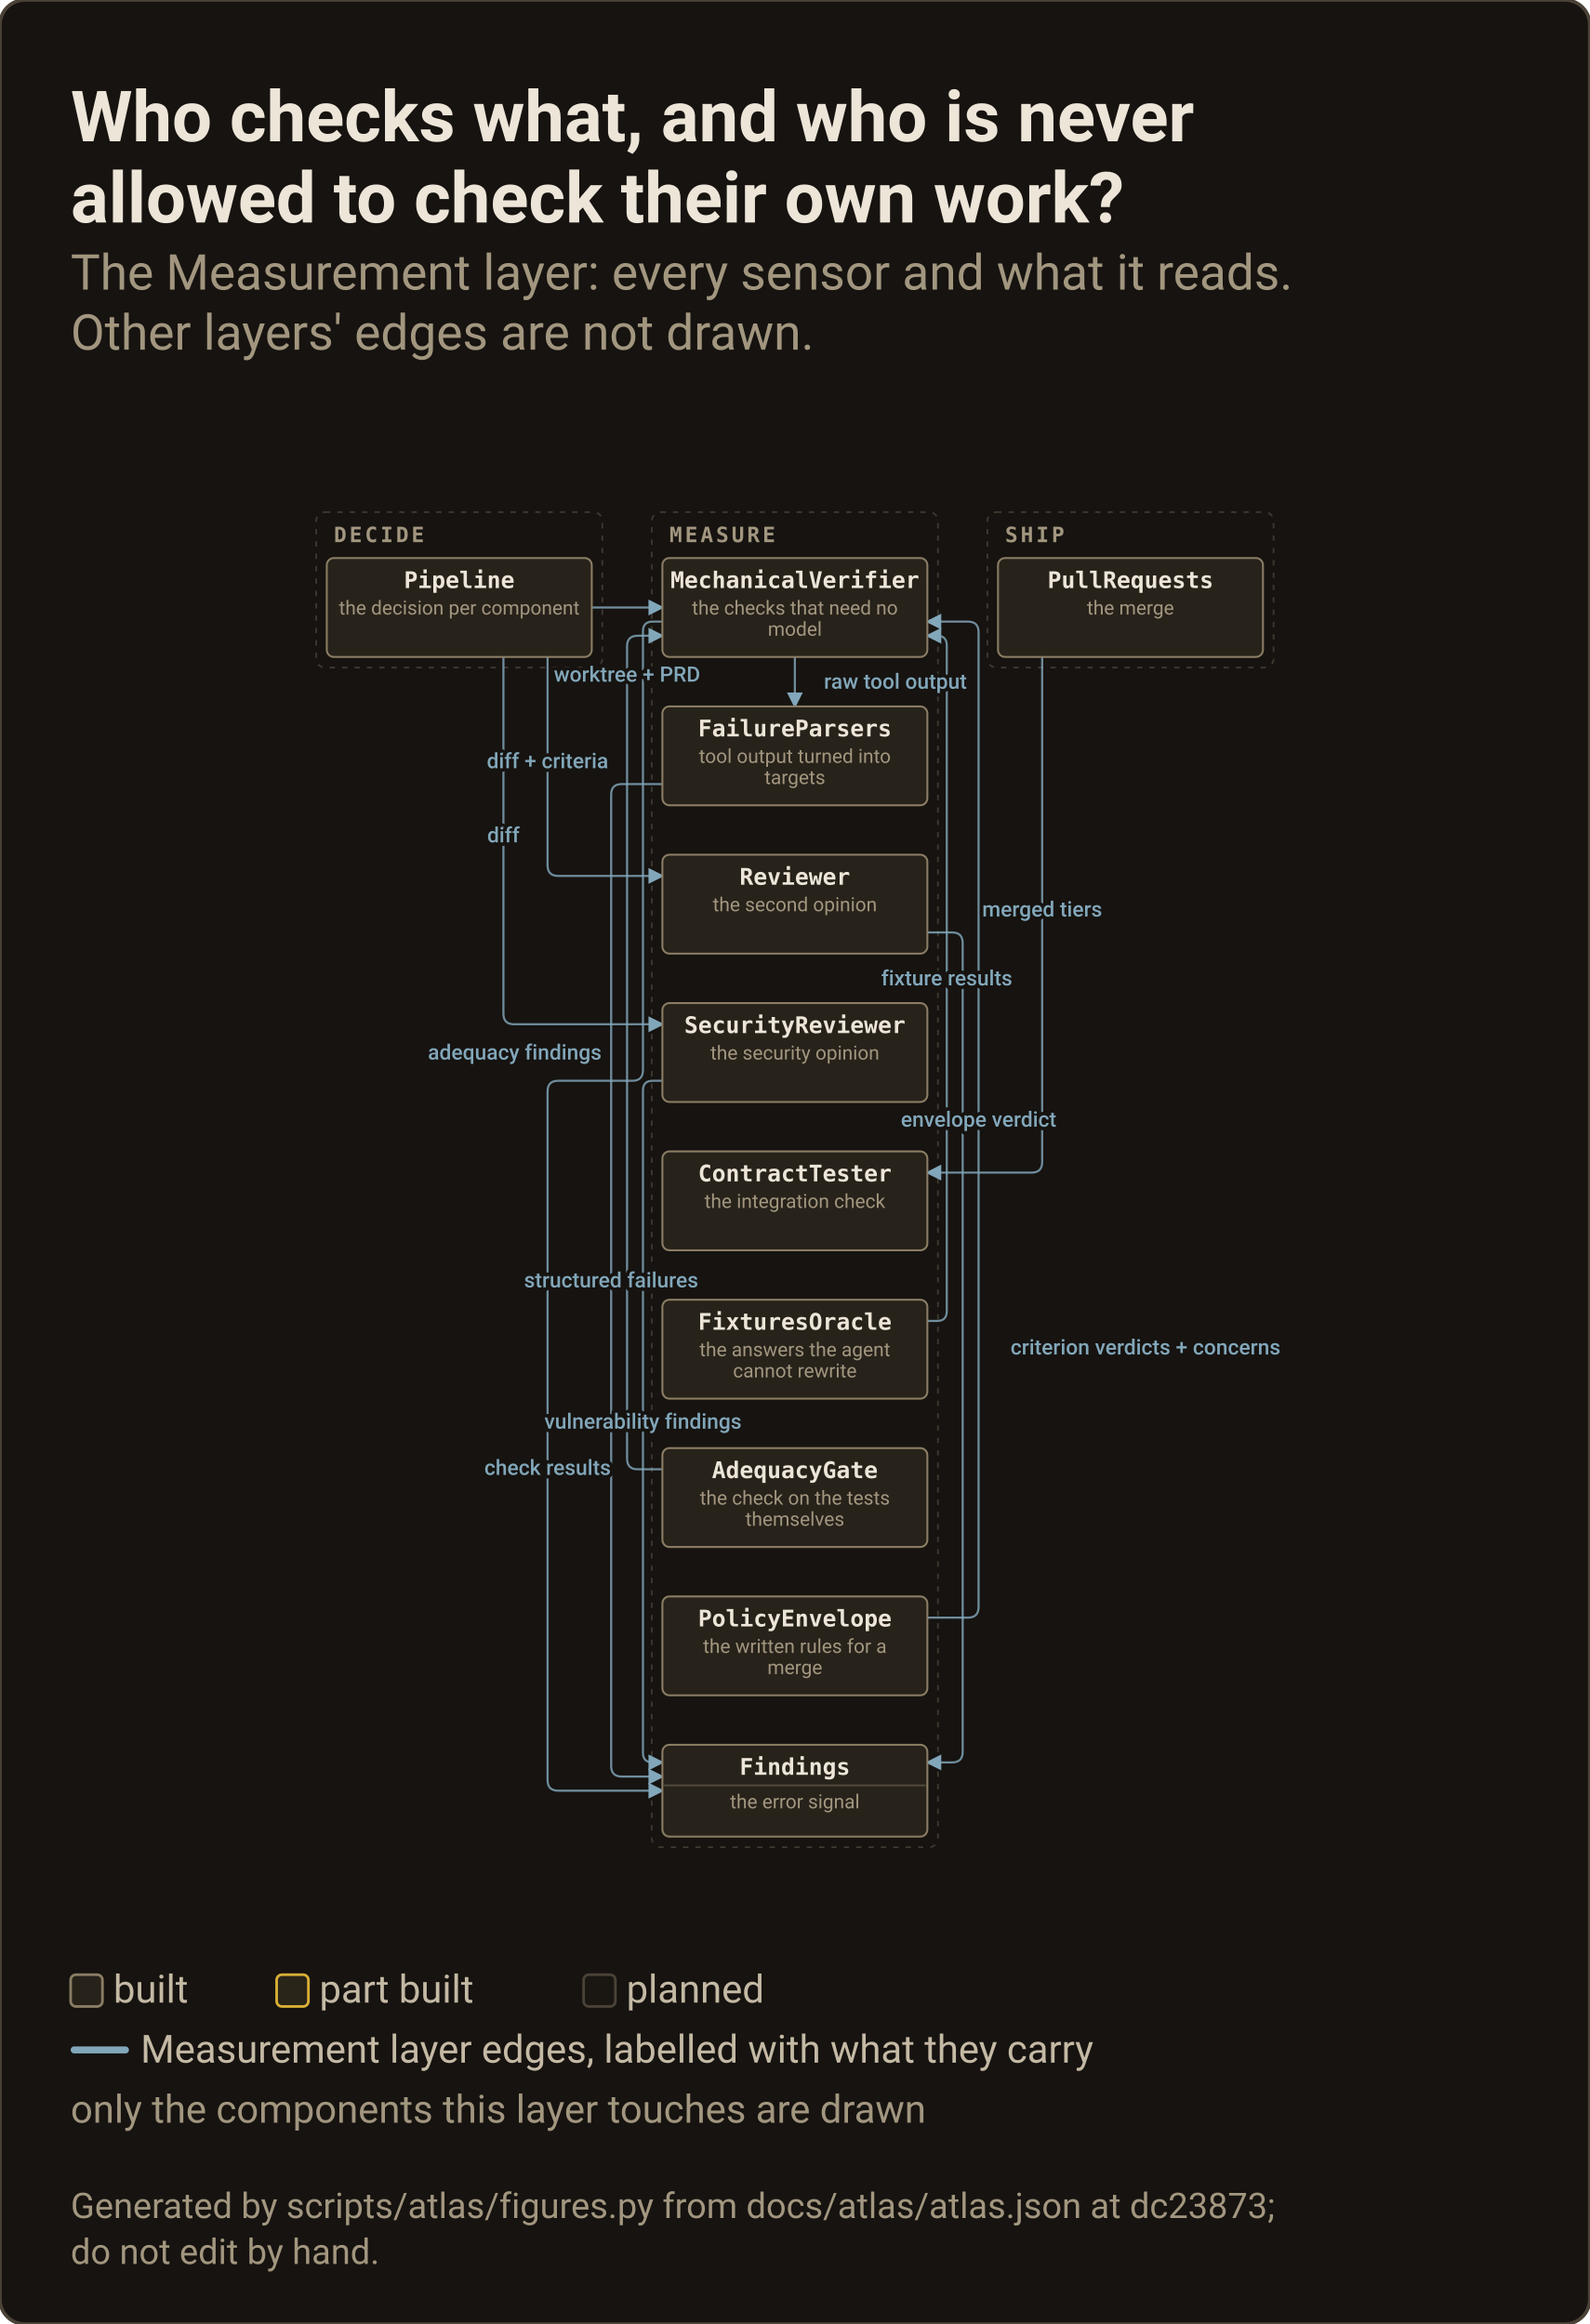
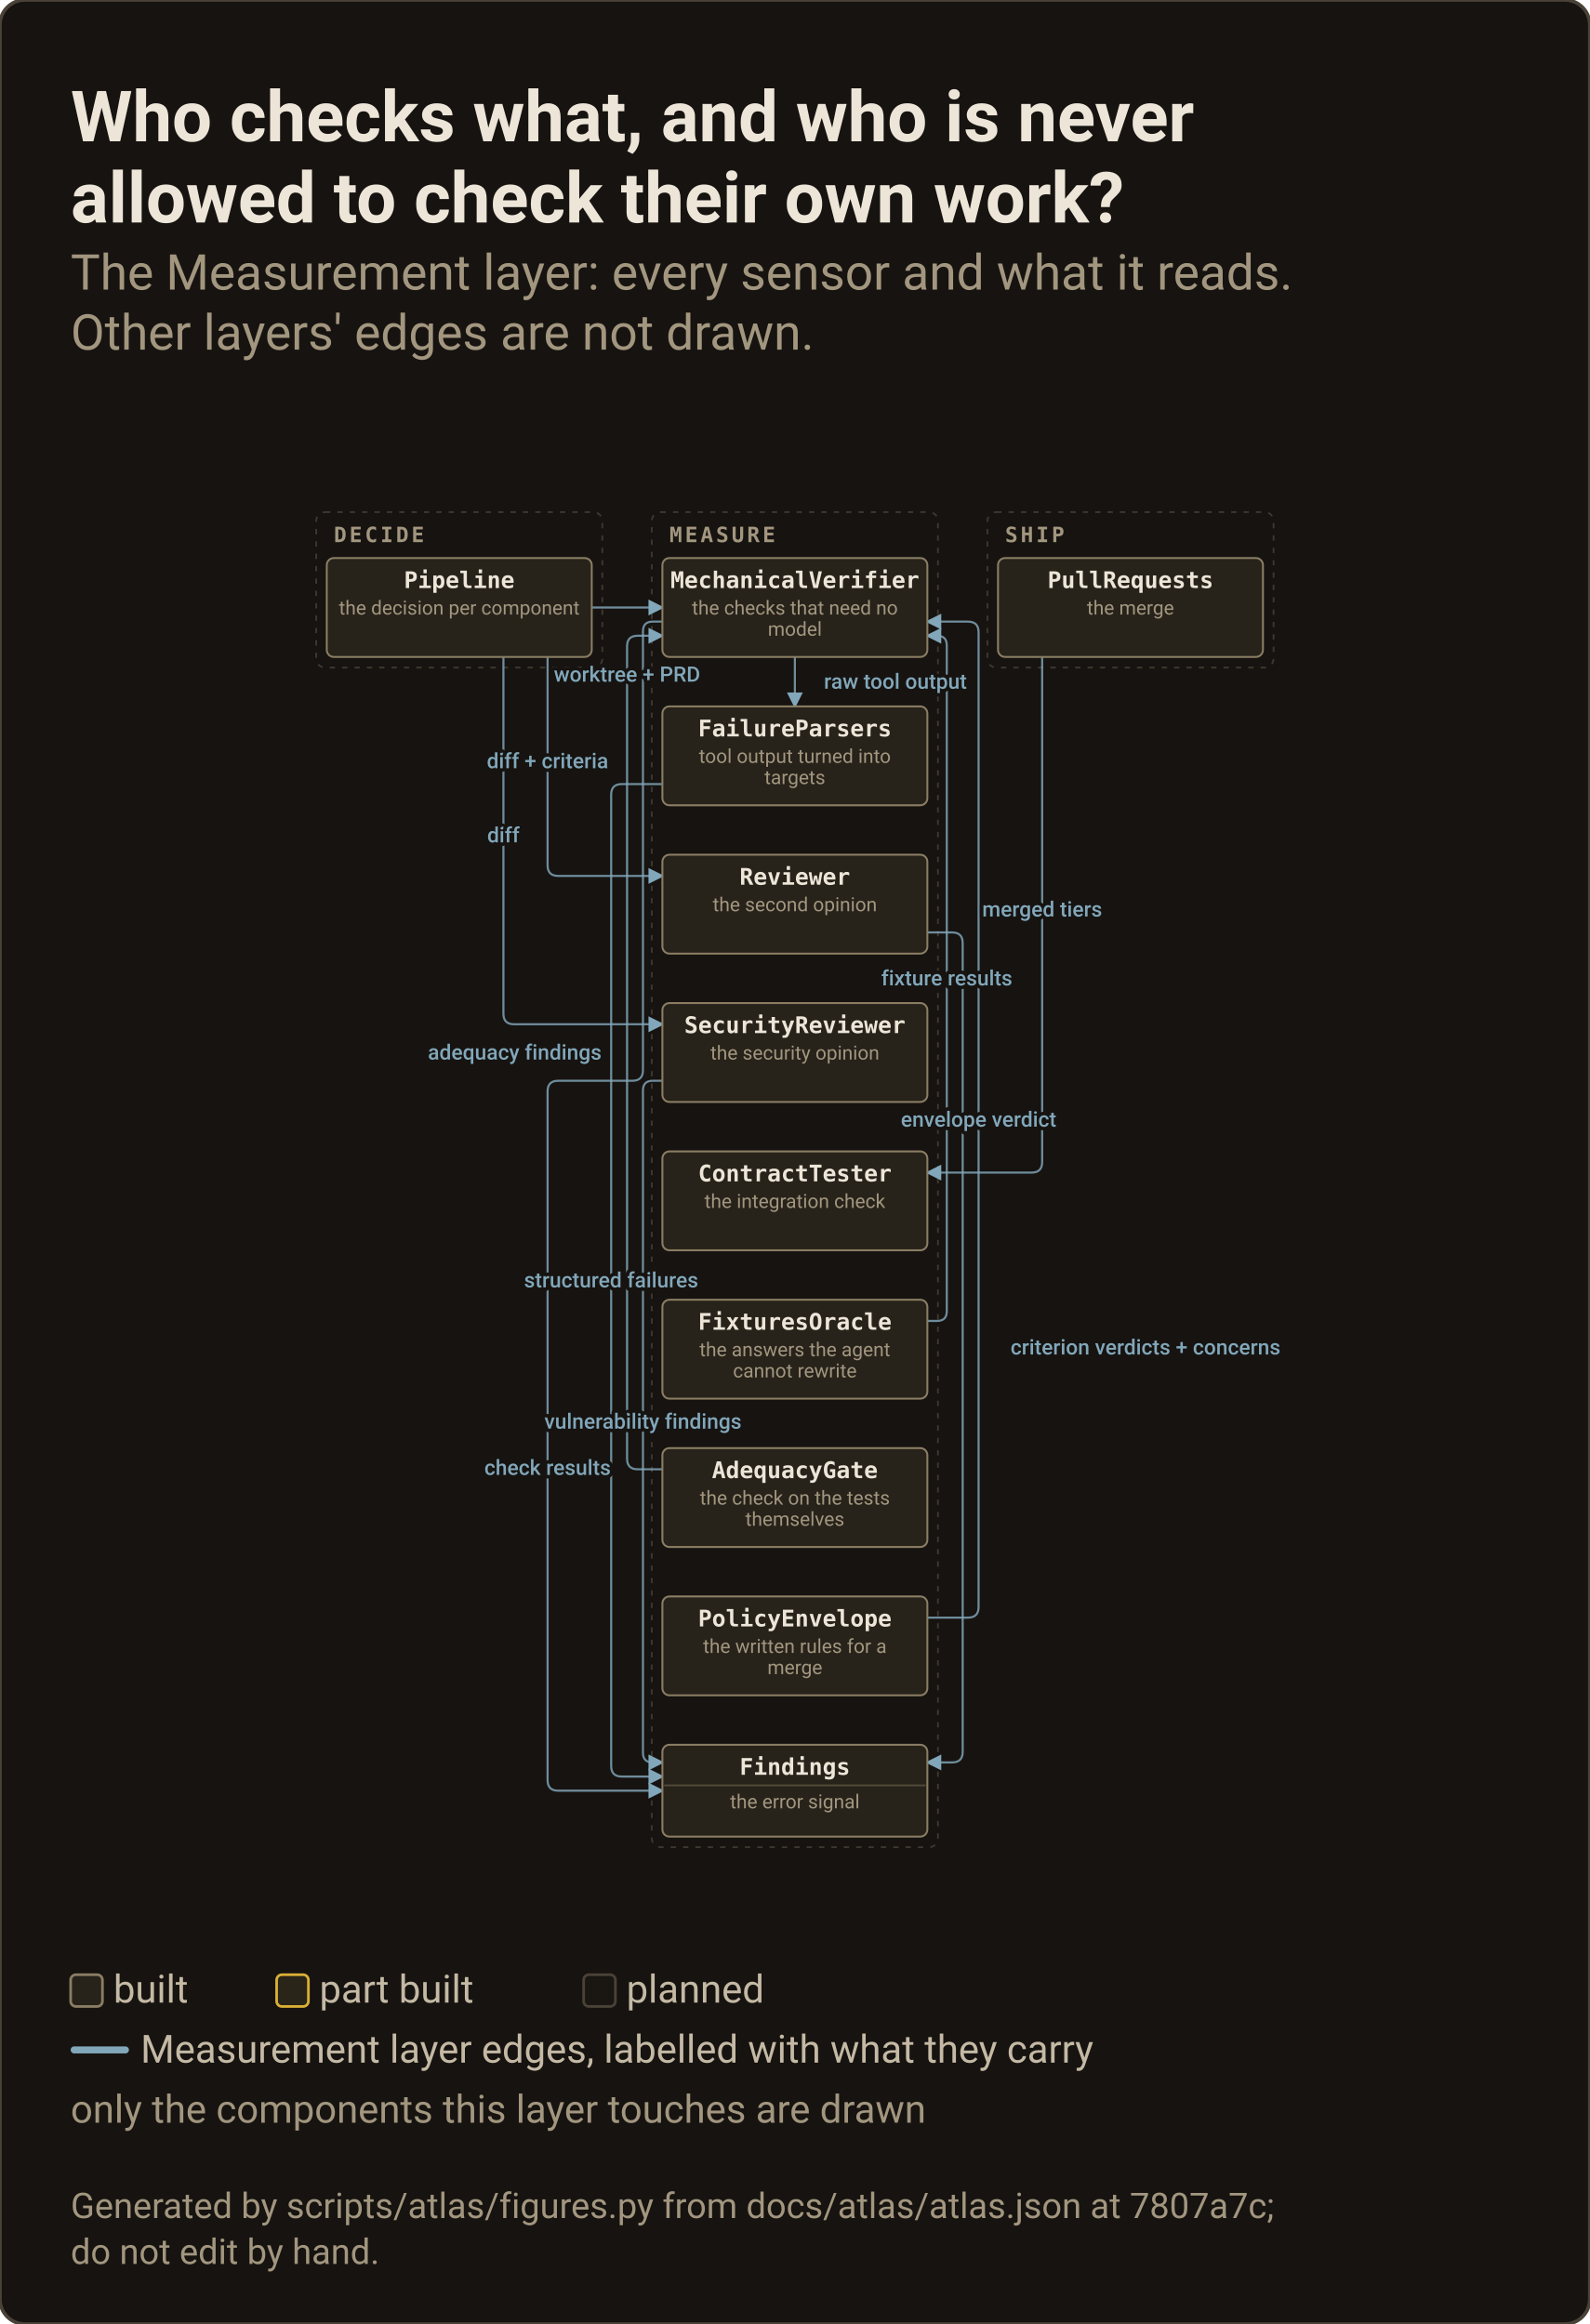
<svg xmlns="http://www.w3.org/2000/svg" width="900" height="1316" viewBox="0 0 900 1316" role="img" aria-label="Measurement layer of the kstrl system map">
  <rect x="0" y="0" width="900" height="1316" rx="14" fill="#161310" stroke="#4A4237" stroke-width="2" />
  <text x="40.0" y="80.0" class="c0">Who checks what, and who is never</text>
  <text x="40.0" y="126.0" class="c0">allowed to check their own work?</text>
  <text x="40.0" y="164.0" class="c1">The Measurement layer: every sensor and what it reads.</text>
  <text x="40.0" y="198.0" class="c1">Other layers' edges are not drawn.</text>
  <svg id="map" x="171.0" y="216.0" width="558" height="880" viewBox="0 0 558 880" overflow="visible">
    <defs>
      <marker id="map-m-work" viewBox="0 0 8 8" refX="7" refY="4" markerUnits="userSpaceOnUse" markerWidth="9" markerHeight="9" orient="auto-start-reverse">
        <path d="M0,0 L8,4 L0,8 z" fill="#D9CDB2" />
      </marker>
      <marker id="map-m-measure" viewBox="0 0 8 8" refX="7" refY="4" markerUnits="userSpaceOnUse" markerWidth="9" markerHeight="9" orient="auto-start-reverse">
        <path d="M0,0 L8,4 L0,8 z" fill="#82A7BA" />
      </marker>
      <marker id="map-m-feedback" viewBox="0 0 8 8" refX="7" refY="4" markerUnits="userSpaceOnUse" markerWidth="9" markerHeight="9" orient="auto-start-reverse">
        <path d="M0,0 L8,4 L0,8 z" fill="#E39A86" />
      </marker>
      <marker id="map-m-operator" viewBox="0 0 8 8" refX="7" refY="4" markerUnits="userSpaceOnUse" markerWidth="9" markerHeight="9" orient="auto-start-reverse">
        <path d="M0,0 L8,4 L0,8 z" fill="#DD9BBD" />
      </marker>
      <marker id="map-m-trust" viewBox="0 0 8 8" refX="7" refY="4" markerUnits="userSpaceOnUse" markerWidth="9" markerHeight="9" orient="auto-start-reverse">
        <path d="M0,0 L8,4 L0,8 z" fill="#B48EC9" />
      </marker>
      <marker id="map-m-learn" viewBox="0 0 8 8" refX="7" refY="4" markerUnits="userSpaceOnUse" markerWidth="9" markerHeight="9" orient="auto-start-reverse">
        <path d="M0,0 L8,4 L0,8 z" fill="#86C9A9" />
      </marker>
      <marker id="map-m-record" viewBox="0 0 8 8" refX="7" refY="4" markerUnits="userSpaceOnUse" markerWidth="9" markerHeight="9" orient="auto-start-reverse">
        <path d="M0,0 L8,4 L0,8 z" fill="#B7C27C" />
      </marker>
      <marker id="map-m-change" viewBox="0 0 8 8" refX="7" refY="4" markerUnits="userSpaceOnUse" markerWidth="9" markerHeight="9" orient="auto-start-reverse">
        <path d="M0,0 L8,4 L0,8 z" fill="#E26D5A" />
      </marker>
      <marker id="map-m-reach" viewBox="0 0 8 8" refX="7" refY="4" markerUnits="userSpaceOnUse" markerWidth="9" markerHeight="9" orient="auto-start-reverse">
        <path d="M0,0 L8,4 L0,8 z" fill="#E5A84F" />
      </marker>
    </defs>
    <style>#map .node.quiet{opacity:.42}#map .node.planned{opacity:.5}#map .node.planned.quiet{opacity:.3}#map .node.meas .node__box{stroke:#82A7BA;stroke-width:2.2}#map .node.acts .node__box{stroke:#E5A84F;stroke-width:2.4}#map .node__ring{display:none;fill:none;stroke:#82A7BA;stroke-width:1.6}#map .node.meas .node__ring{display:inline}#map .flow.planned{opacity:.35}#map .flowlbl.planned{opacity:.5}#map .flow.off,#map .flowlbl.off{display:none}#map .flow.hot{opacity:1;stroke-opacity:1;stroke-width:2.6}#map .flowlbl.hot{opacity:1}</style>
    <rect x="8.0" y="74.0" width="162.0" height="88.0" rx="5" fill="none" stroke="#A2967F" stroke-opacity=".28" stroke-width="1" stroke-dasharray="3 4" />
    <text x="18.0" y="91.0" class="t1">DECIDE</text>
    <rect x="198.0" y="74.0" width="162.0" height="756.0" rx="5" fill="none" stroke="#A2967F" stroke-opacity=".28" stroke-width="1" stroke-dasharray="3 4" />
    <text x="208.0" y="91.0" class="t1">MEASURE</text>
    <rect x="388.0" y="74.0" width="162.0" height="88.0" rx="5" fill="none" stroke="#A2967F" stroke-opacity=".28" stroke-width="1" stroke-dasharray="3 4" />
    <text x="398.0" y="91.0" class="t1">SHIP</text>
    <g data-layer="flow">
      <path id="map-f24" class="flow measure" data-edge="24" data-from="Pipeline" data-to="MechanicalVerifier" data-art="worktree + PRD" data-kind="measure" data-layer="measure" d="M 164.0 128.0 L 204.0 128.0" fill="none" stroke="#82A7BA" stroke-opacity="0.82" stroke-width="1.2" stroke-linecap="round" marker-end="url(#map-m-measure)" />
      <path id="map-f25" class="flow measure" data-edge="25" data-from="Pipeline" data-to="Reviewer" data-art="diff + criteria" data-kind="measure" data-layer="measure" d="M 139.0 156.0 L 139.0 274.0 Q 139.0 280.0 145.0 280.0 L 204.0 280.0" fill="none" stroke="#82A7BA" stroke-opacity="0.82" stroke-width="1.2" stroke-linecap="round" marker-end="url(#map-m-measure)" />
      <path id="map-f26" class="flow measure" data-edge="26" data-from="Pipeline" data-to="SecurityReviewer" data-art="diff" data-kind="measure" data-layer="measure" d="M 114.0 156.0 L 114.0 358.0 Q 114.0 364.0 120.0 364.0 L 204.0 364.0" fill="none" stroke="#82A7BA" stroke-opacity="0.82" stroke-width="1.2" stroke-linecap="round" marker-end="url(#map-m-measure)" />
      <path id="map-f27" class="flow measure" data-edge="27" data-from="PolicyEnvelope" data-to="MechanicalVerifier" data-art="envelope verdict" data-kind="measure" data-layer="measure" d="M 354.0 700.0 L 377.0 700.0 Q 383.0 700.0 383.0 694.0 L 383.0 142.0 Q 383.0 136.0 377.0 136.0 L 354.0 136.0" fill="none" stroke="#82A7BA" stroke-opacity="0.82" stroke-width="1.2" stroke-linecap="round" marker-end="url(#map-m-measure)" />
      <path id="map-f28" class="flow measure" data-edge="28" data-from="AdequacyGate" data-to="MechanicalVerifier" data-art="adequacy findings" data-kind="measure" data-layer="measure" d="M 204.0 616.0 L 190.0 616.0 Q 184.0 616.0 184.0 610.0 L 184.0 150.0 Q 184.0 144.0 190.0 144.0 L 204.0 144.0" fill="none" stroke="#82A7BA" stroke-opacity="0.82" stroke-width="1.2" stroke-linecap="round" marker-end="url(#map-m-measure)" />
      <path id="map-f29" class="flow measure" data-edge="29" data-from="FixturesOracle" data-to="MechanicalVerifier" data-art="fixture results" data-kind="measure" data-layer="measure" d="M 354.0 532.0 L 359.5 532.0 Q 365.0 532.0 365.0 526.5 L 365.0 149.5 Q 365.0 144.0 359.5 144.0 L 354.0 144.0" fill="none" stroke="#82A7BA" stroke-opacity="0.82" stroke-width="1.2" stroke-linecap="round" marker-end="url(#map-m-measure)" />
      <path id="map-f30" class="flow measure" data-edge="30" data-from="MechanicalVerifier" data-to="Findings" data-art="check results" data-kind="measure" data-layer="measure" d="M 204.0 136.0 L 198.5 136.0 Q 193.0 136.0 193.0 141.5 L 193.0 390.0 Q 193.0 396.0 187.0 396.0 L 145.0 396.0 Q 139.0 396.0 139.0 402.0 L 139.0 792.0 Q 139.0 798.0 145.0 798.0 L 204.0 798.0" fill="none" stroke="#82A7BA" stroke-opacity="0.82" stroke-width="1.2" stroke-linecap="round" marker-end="url(#map-m-measure)" />
      <path id="map-f31" class="flow measure" data-edge="31" data-from="MechanicalVerifier" data-to="FailureParsers" data-art="raw tool output" data-kind="measure" data-layer="measure" d="M 279.0 156.0 L 279.0 184.0" fill="none" stroke="#82A7BA" stroke-opacity="0.82" stroke-width="1.2" stroke-linecap="round" marker-end="url(#map-m-measure)" />
      <path id="map-f32" class="flow measure" data-edge="32" data-from="FailureParsers" data-to="Findings" data-art="structured failures" data-kind="measure" data-layer="measure" d="M 204.0 228.0 L 181.0 228.0 Q 175.0 228.0 175.0 234.0 L 175.0 784.0 Q 175.0 790.0 181.0 790.0 L 204.0 790.0" fill="none" stroke="#82A7BA" stroke-opacity="0.82" stroke-width="1.2" stroke-linecap="round" marker-end="url(#map-m-measure)" />
      <path id="map-f33" class="flow measure" data-edge="33" data-from="Reviewer" data-to="Findings" data-art="criterion verdicts + concerns" data-kind="measure" data-layer="measure" d="M 354.0 312.0 L 368.0 312.0 Q 374.0 312.0 374.0 318.0 L 374.0 776.0 Q 374.0 782.0 368.0 782.0 L 354.0 782.0" fill="none" stroke="#82A7BA" stroke-opacity="0.82" stroke-width="1.2" stroke-linecap="round" marker-end="url(#map-m-measure)" />
      <path id="map-f34" class="flow measure" data-edge="34" data-from="SecurityReviewer" data-to="Findings" data-art="vulnerability findings" data-kind="measure" data-layer="measure" d="M 204.0 396.0 L 198.5 396.0 Q 193.0 396.0 193.0 401.5 L 193.0 776.5 Q 193.0 782.0 198.5 782.0 L 204.0 782.0" fill="none" stroke="#82A7BA" stroke-opacity="0.82" stroke-width="1.2" stroke-linecap="round" marker-end="url(#map-m-measure)" />
      <path id="map-f41" class="flow measure" data-edge="41" data-from="PullRequests" data-to="ContractTester" data-art="merged tiers" data-kind="measure" data-layer="measure" d="M 419.0 156.0 L 419.0 442.0 Q 419.0 448.0 413.0 448.0 L 354.0 448.0" fill="none" stroke="#82A7BA" stroke-opacity="0.82" stroke-width="1.2" stroke-linecap="round" marker-end="url(#map-m-measure)" />
    </g>
    <g class="node built" data-id="MechanicalVerifier" data-kind="component" data-state="built" data-region="measure" role="button" tabindex="0" aria-label="MechanicalVerifier, the checks that need no model, built">
      <rect class="node__box" x="204.0" y="100.0" width="150.0" height="56.0" rx="4.0" fill="#27221A" stroke="#8A7D63" stroke-width="1.1" />
      <rect class="node__ring" x="207.0" y="103.0" width="144.0" height="50.0" rx="3.0" />
      <text x="279.0" y="117.0" class="t2">MechanicalVerifier</text>
      <g data-layer="job">
        <text x="279.0" y="132.0" class="t3">the checks that need no</text>
        <text x="279.0" y="144.0" class="t3">model</text>
      </g>
    </g>
    <g class="node built" data-id="FailureParsers" data-kind="component" data-state="built" data-region="measure" role="button" tabindex="0" aria-label="FailureParsers, tool output turned into targets, built">
      <rect class="node__box" x="204.0" y="184.0" width="150.0" height="56.0" rx="4.0" fill="#27221A" stroke="#8A7D63" stroke-width="1.1" />
      <rect class="node__ring" x="207.0" y="187.0" width="144.0" height="50.0" rx="3.0" />
      <text x="279.0" y="201.0" class="t2">FailureParsers</text>
      <g data-layer="job">
        <text x="279.0" y="216.0" class="t3">tool output turned into</text>
        <text x="279.0" y="228.0" class="t3">targets</text>
      </g>
    </g>
    <g class="node built" data-id="Reviewer" data-kind="component" data-state="built" data-region="measure" role="button" tabindex="0" aria-label="Reviewer, the second opinion, built">
      <rect class="node__box" x="204.0" y="268.0" width="150.0" height="56.0" rx="4.0" fill="#27221A" stroke="#8A7D63" stroke-width="1.1" />
      <rect class="node__ring" x="207.0" y="271.0" width="144.0" height="50.0" rx="3.0" />
      <text x="279.0" y="285.0" class="t2">Reviewer</text>
      <g data-layer="job">
        <text x="279.0" y="300.0" class="t3">the second opinion</text>
      </g>
    </g>
    <g class="node built" data-id="SecurityReviewer" data-kind="component" data-state="built" data-region="measure" role="button" tabindex="0" aria-label="SecurityReviewer, the security opinion, built">
      <rect class="node__box" x="204.0" y="352.0" width="150.0" height="56.0" rx="4.0" fill="#27221A" stroke="#8A7D63" stroke-width="1.1" />
      <rect class="node__ring" x="207.0" y="355.0" width="144.0" height="50.0" rx="3.0" />
      <text x="279.0" y="369.0" class="t2">SecurityReviewer</text>
      <g data-layer="job">
        <text x="279.0" y="384.0" class="t3">the security opinion</text>
      </g>
    </g>
    <g class="node built" data-id="ContractTester" data-kind="component" data-state="built" data-region="measure" role="button" tabindex="0" aria-label="ContractTester, the integration check, built">
      <rect class="node__box" x="204.0" y="436.0" width="150.0" height="56.0" rx="4.0" fill="#27221A" stroke="#8A7D63" stroke-width="1.1" />
      <rect class="node__ring" x="207.0" y="439.0" width="144.0" height="50.0" rx="3.0" />
      <text x="279.0" y="453.0" class="t2">ContractTester</text>
      <g data-layer="job">
        <text x="279.0" y="468.0" class="t3">the integration check</text>
      </g>
    </g>
    <g class="node built" data-id="FixturesOracle" data-kind="component" data-state="built" data-region="measure" role="button" tabindex="0" aria-label="FixturesOracle, the answers the agent cannot rewrite, built">
      <rect class="node__box" x="204.0" y="520.0" width="150.0" height="56.0" rx="4.0" fill="#27221A" stroke="#8A7D63" stroke-width="1.1" />
      <rect class="node__ring" x="207.0" y="523.0" width="144.0" height="50.0" rx="3.0" />
      <text x="279.0" y="537.0" class="t2">FixturesOracle</text>
      <g data-layer="job">
        <text x="279.0" y="552.0" class="t3">the answers the agent</text>
        <text x="279.0" y="564.0" class="t3">cannot rewrite</text>
      </g>
    </g>
    <g class="node built" data-id="AdequacyGate" data-kind="component" data-state="built" data-region="measure" role="button" tabindex="0" aria-label="AdequacyGate, the check on the tests themselves, built">
      <rect class="node__box" x="204.0" y="604.0" width="150.0" height="56.0" rx="4.0" fill="#27221A" stroke="#8A7D63" stroke-width="1.1" />
      <rect class="node__ring" x="207.0" y="607.0" width="144.0" height="50.0" rx="3.0" />
      <text x="279.0" y="621.0" class="t2">AdequacyGate</text>
      <g data-layer="job">
        <text x="279.0" y="636.0" class="t3">the check on the tests</text>
        <text x="279.0" y="648.0" class="t3">themselves</text>
      </g>
    </g>
    <g class="node built" data-id="PolicyEnvelope" data-kind="component" data-state="built" data-region="measure" role="button" tabindex="0" aria-label="PolicyEnvelope, the written rules for a merge, built">
      <rect class="node__box" x="204.0" y="688.0" width="150.0" height="56.0" rx="4.0" fill="#27221A" stroke="#8A7D63" stroke-width="1.1" />
      <rect class="node__ring" x="207.0" y="691.0" width="144.0" height="50.0" rx="3.0" />
      <text x="279.0" y="705.0" class="t2">PolicyEnvelope</text>
      <g data-layer="job">
        <text x="279.0" y="720.0" class="t3">the written rules for a</text>
        <text x="279.0" y="732.0" class="t3">merge</text>
      </g>
    </g>
    <g class="node built" data-id="Findings" data-kind="store" data-state="built" data-region="measure" role="button" tabindex="0" aria-label="Findings, the error signal, built">
      <rect class="node__box" x="204.0" y="772.0" width="150.0" height="52.0" rx="4.0" fill="#27221A" stroke="#8A7D63" stroke-width="1.1" />
      <rect class="node__ring" x="207.0" y="775.0" width="144.0" height="46.0" rx="3.0" />
      <text x="279.0" y="789.0" class="t2">Findings</text>
      <line x1="205.0" y1="795.0" x2="353.0" y2="795.0" stroke="#8A7D63" stroke-opacity=".45" stroke-width="1" />
      <g data-layer="job">
        <text x="279.0" y="808.0" class="t3">the error signal</text>
      </g>
    </g>
    <g class="node built" data-id="Pipeline" data-kind="component" data-state="built" data-region="decide" role="button" tabindex="0" aria-label="Pipeline, the decision per component, built">
      <rect class="node__box" x="14.0" y="100.0" width="150.0" height="56.0" rx="4.0" fill="#27221A" stroke="#8A7D63" stroke-width="1.1" />
      <rect class="node__ring" x="17.0" y="103.0" width="144.0" height="50.0" rx="3.0" />
      <text x="89.0" y="117.0" class="t2">Pipeline</text>
      <g data-layer="job">
        <text x="89.0" y="132.0" class="t3">the decision per component</text>
      </g>
    </g>
    <g class="node built" data-id="PullRequests" data-kind="component" data-state="built" data-region="ship" role="button" tabindex="0" aria-label="PullRequests, the merge, built">
      <rect class="node__box" x="394.0" y="100.0" width="150.0" height="56.0" rx="4.0" fill="#27221A" stroke="#8A7D63" stroke-width="1.1" />
      <rect class="node__ring" x="397.0" y="103.0" width="144.0" height="50.0" rx="3.0" />
      <text x="469.0" y="117.0" class="t2">PullRequests</text>
      <g data-layer="job">
        <text x="469.0" y="132.0" class="t3">the merge</text>
      </g>
    </g>
    <g data-layer="flow">
      <g class="flowlbl measure" data-edge="24" data-from="Pipeline" data-to="MechanicalVerifier" data-layer="measure">
        <text x="184.0" y="170.0" class="t0">worktree + PRD</text>
      </g>
      <g class="flowlbl measure" data-edge="25" data-from="Pipeline" data-to="Reviewer" data-layer="measure">
        <text x="139.0" y="219.0" class="t0">diff + criteria</text>
      </g>
      <g class="flowlbl measure" data-edge="26" data-from="Pipeline" data-to="SecurityReviewer" data-layer="measure">
        <text x="114.0" y="261.0" class="t0">diff</text>
      </g>
      <g class="flowlbl measure" data-edge="27" data-from="PolicyEnvelope" data-to="MechanicalVerifier" data-layer="measure">
        <text x="383.0" y="422.0" class="t0">envelope verdict</text>
      </g>
      <g class="flowlbl measure" data-edge="28" data-from="AdequacyGate" data-to="MechanicalVerifier" data-layer="measure">
        <text x="120.4" y="384.0" class="t0">adequacy findings</text>
      </g>
      <g class="flowlbl measure" data-edge="29" data-from="FixturesOracle" data-to="MechanicalVerifier" data-layer="measure">
        <text x="365.0" y="342.0" class="t0">fixture results</text>
      </g>
      <g class="flowlbl measure" data-edge="30" data-from="MechanicalVerifier" data-to="Findings" data-layer="measure">
        <text x="139.0" y="619.2" class="t0">check results</text>
      </g>
      <g class="flowlbl measure" data-edge="31" data-from="MechanicalVerifier" data-to="FailureParsers" data-layer="measure">
        <text x="335.9" y="174.0" class="t0">raw tool output</text>
      </g>
      <g class="flowlbl measure" data-edge="32" data-from="FailureParsers" data-to="Findings" data-layer="measure">
        <text x="175.0" y="513.0" class="t0">structured failures</text>
      </g>
      <g class="flowlbl measure" data-edge="33" data-from="Reviewer" data-to="Findings" data-layer="measure">
        <text x="477.5" y="551.0" class="t0">criterion verdicts + concerns</text>
      </g>
      <g class="flowlbl measure" data-edge="34" data-from="SecurityReviewer" data-to="Findings" data-layer="measure">
        <text x="193.0" y="593.0" class="t0">vulnerability findings</text>
      </g>
      <g class="flowlbl measure" data-edge="41" data-from="PullRequests" data-to="ContractTester" data-layer="measure">
        <text x="419.0" y="303.0" class="t0">merged tiers</text>
      </g>
    </g>
    <style>#map .t0{font-family:ui-sans-serif,system-ui,-apple-system,"SF Pro Text","Segoe UI",Roboto,"Helvetica Neue",Arial,sans-serif;font-size:12.0px;font-weight:500;fill:#82A7BA;text-anchor:middle;paint-order:stroke;stroke:#161310;stroke-width:4;stroke-linejoin:round}#map .t1{font-family:ui-monospace,"SF Mono",SFMono-Regular,"JetBrains Mono",Menlo,Consolas,monospace;font-size:12.0px;font-weight:600;fill:#A2967F;text-anchor:start;letter-spacing:.13em}#map .t2{font-family:ui-monospace,"SF Mono",SFMono-Regular,"JetBrains Mono",Menlo,Consolas,monospace;font-size:13.0px;font-weight:600;fill:#ECE5D8;text-anchor:middle}#map .t3{font-family:ui-sans-serif,system-ui,-apple-system,"SF Pro Text","Segoe UI",Roboto,"Helvetica Neue",Arial,sans-serif;font-size:11.0px;font-weight:400;fill:#A2967F;text-anchor:middle}</style>
  </svg>
  <rect x="40.0" y="1118.2" width="18" height="18" rx="3" fill="#27221A" stroke="#8A7D63" stroke-width="1.5" />
  <text x="64.2" y="1134.0" class="c2">built</text>
  <rect x="156.6" y="1118.2" width="18" height="18" rx="3" fill="#2A2519" stroke="#D9B036" stroke-width="1.5" />
  <text x="180.8" y="1134.0" class="c2">part built</text>
  <rect x="330.4" y="1118.2" width="18" height="18" rx="3" fill="#1A1713" stroke="#4A4237" stroke-width="1.5" />
  <text x="354.6" y="1134.0" class="c2">planned</text>
  <rect x="40.0" y="1158.8" width="33" height="4" rx="2" fill="#82A7BA" />
  <text x="79.6" y="1168.0" class="c2">Measurement layer edges, labelled with what they carry</text>
  <text x="40.0" y="1202.0" class="c3">only the components this layer touches are drawn</text>
-   <text x="40.0" y="1256.0" class="c4">Generated by scripts/atlas/figures.py from docs/atlas/atlas.json at dc23873;</text>
+   <text x="40.0" y="1256.0" class="c4">Generated by scripts/atlas/figures.py from docs/atlas/atlas.json at 7807a7c;</text>
  <text x="40.0" y="1282.0" class="c4">do not edit by hand.</text>
  <style>.c0{font-family:ui-sans-serif,system-ui,-apple-system,"SF Pro Text","Segoe UI",Roboto,"Helvetica Neue",Arial,sans-serif;font-size:40.0px;font-weight:600;fill:#ECE5D8;text-anchor:start}.c1{font-family:ui-sans-serif,system-ui,-apple-system,"SF Pro Text","Segoe UI",Roboto,"Helvetica Neue",Arial,sans-serif;font-size:28.0px;font-weight:400;fill:#A2967F;text-anchor:start}.c2{font-family:ui-sans-serif,system-ui,-apple-system,"SF Pro Text","Segoe UI",Roboto,"Helvetica Neue",Arial,sans-serif;font-size:22.0px;font-weight:400;fill:#C4B9A4;text-anchor:start}.c3{font-family:ui-sans-serif,system-ui,-apple-system,"SF Pro Text","Segoe UI",Roboto,"Helvetica Neue",Arial,sans-serif;font-size:22.0px;font-weight:400;fill:#A2967F;text-anchor:start}.c4{font-family:ui-sans-serif,system-ui,-apple-system,"SF Pro Text","Segoe UI",Roboto,"Helvetica Neue",Arial,sans-serif;font-size:20.0px;font-weight:400;fill:#A2967F;text-anchor:start}</style>
</svg>
